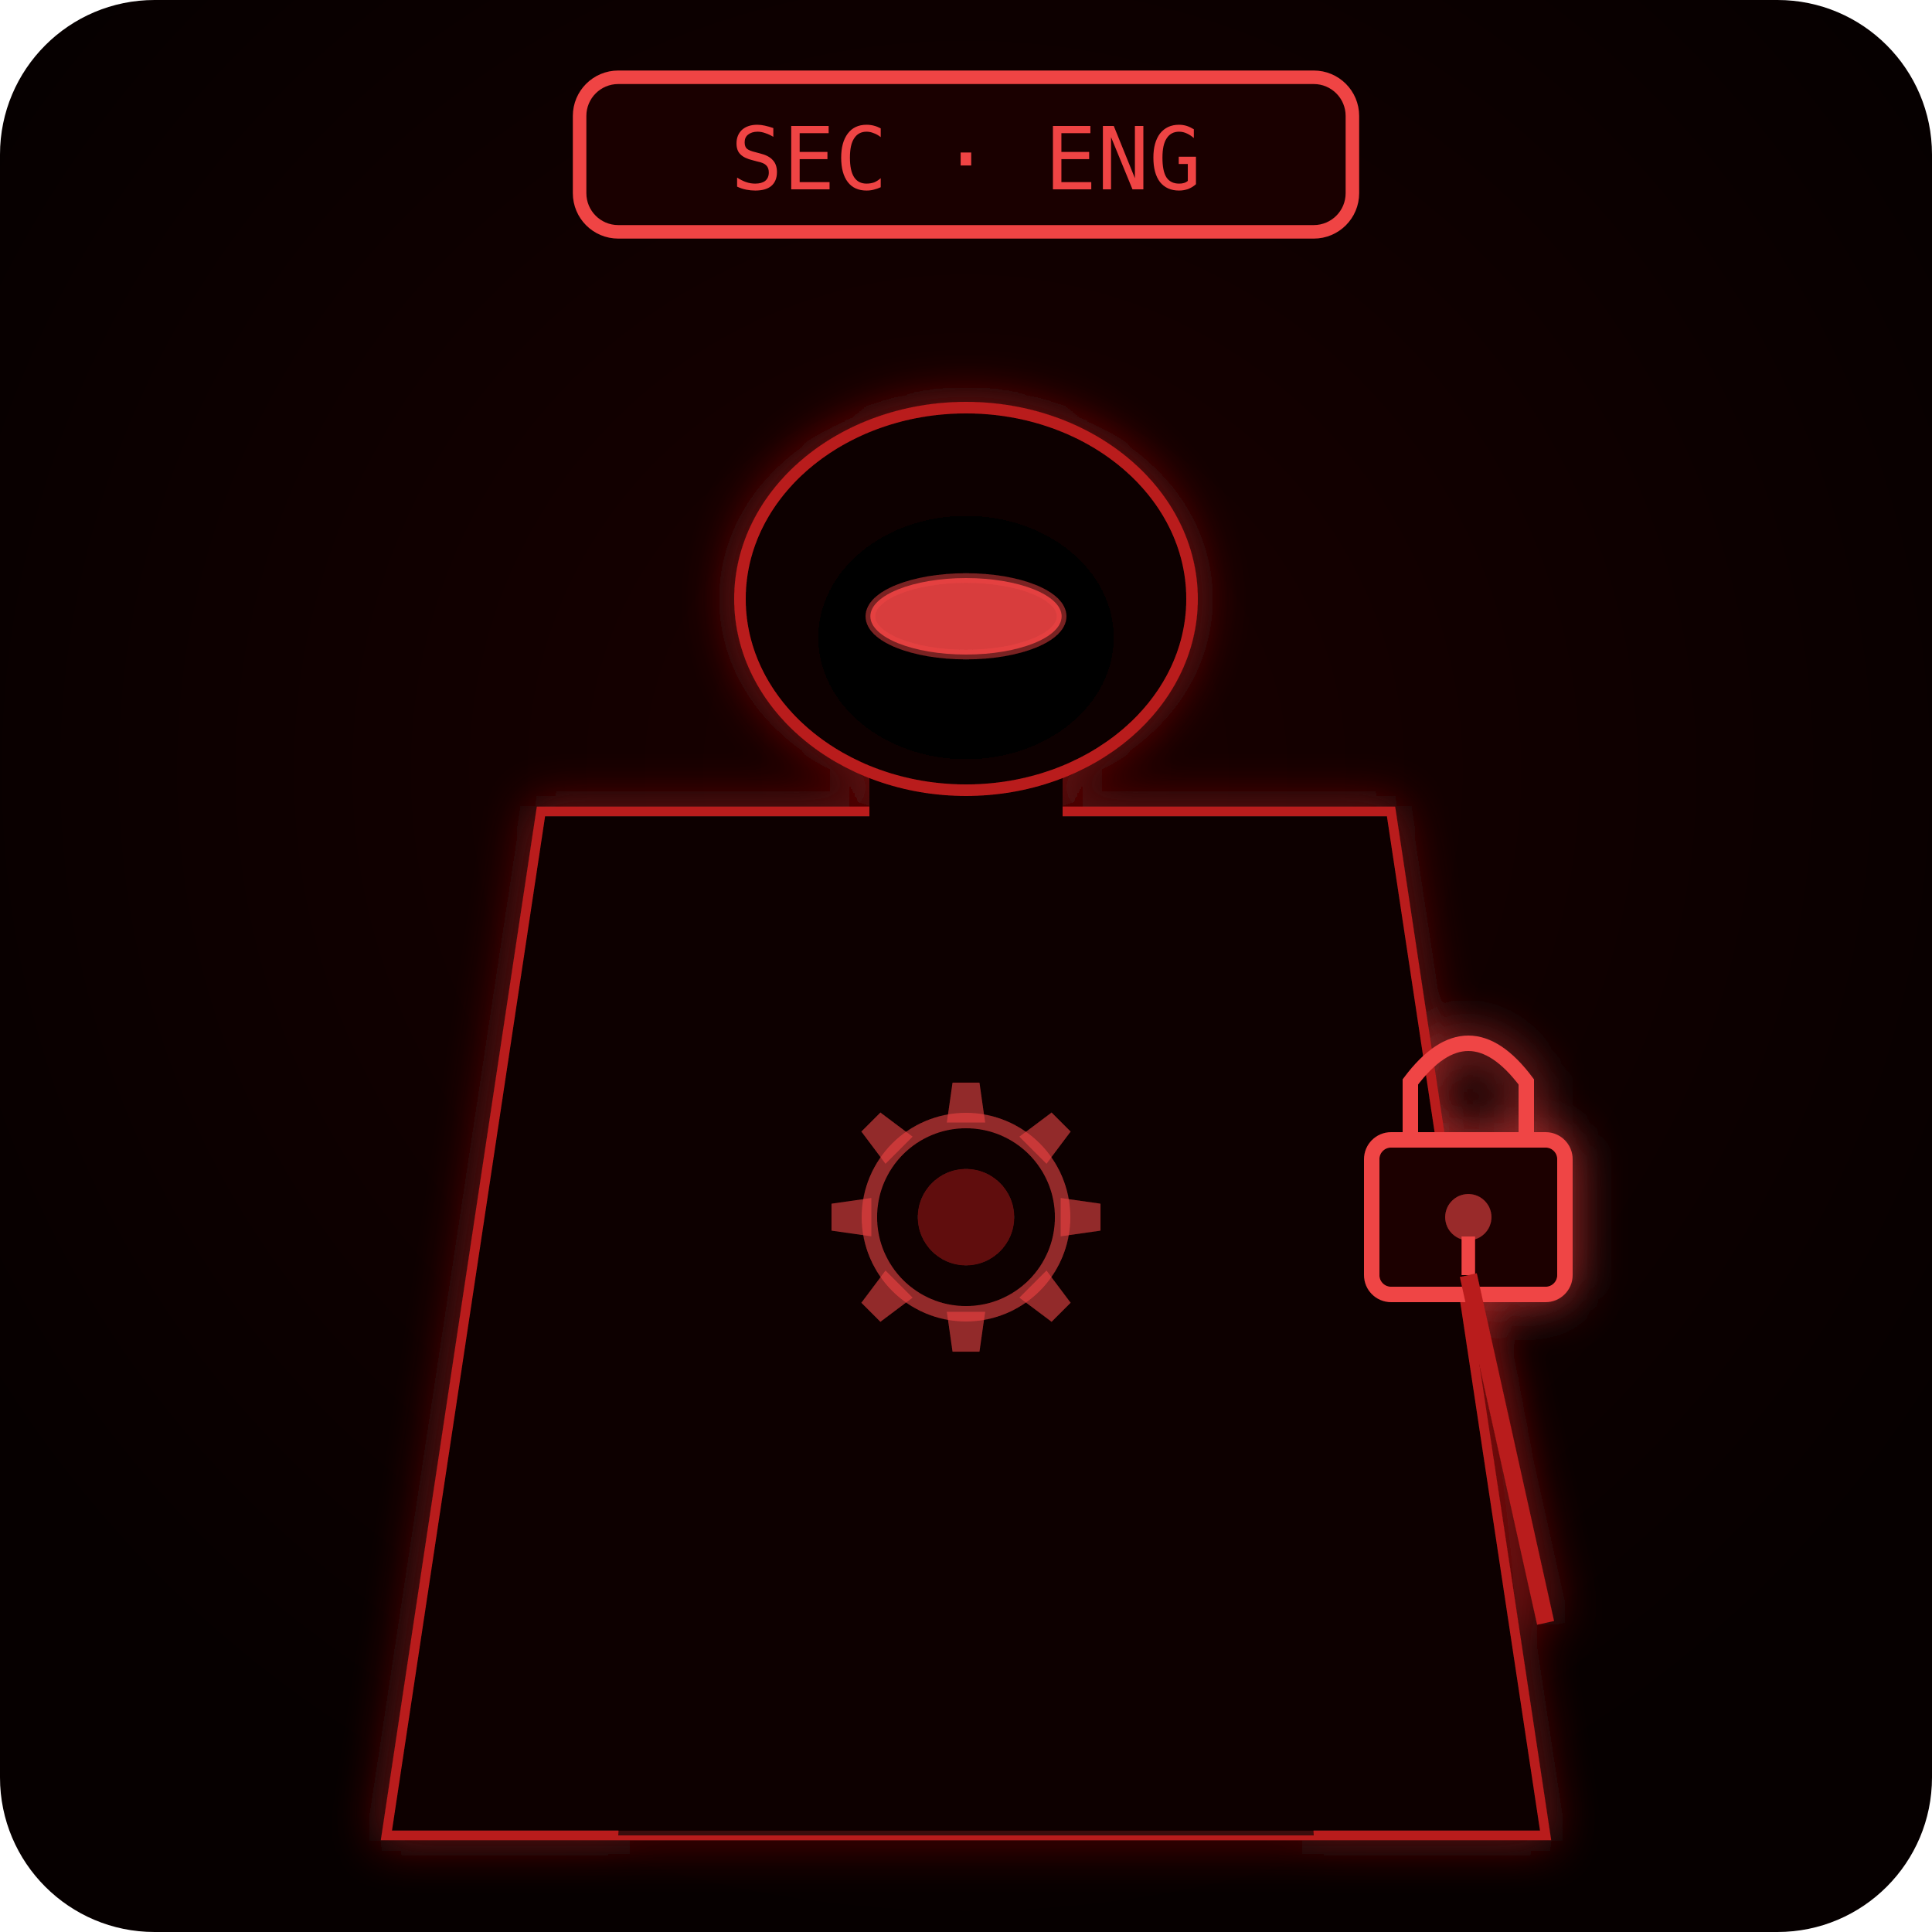
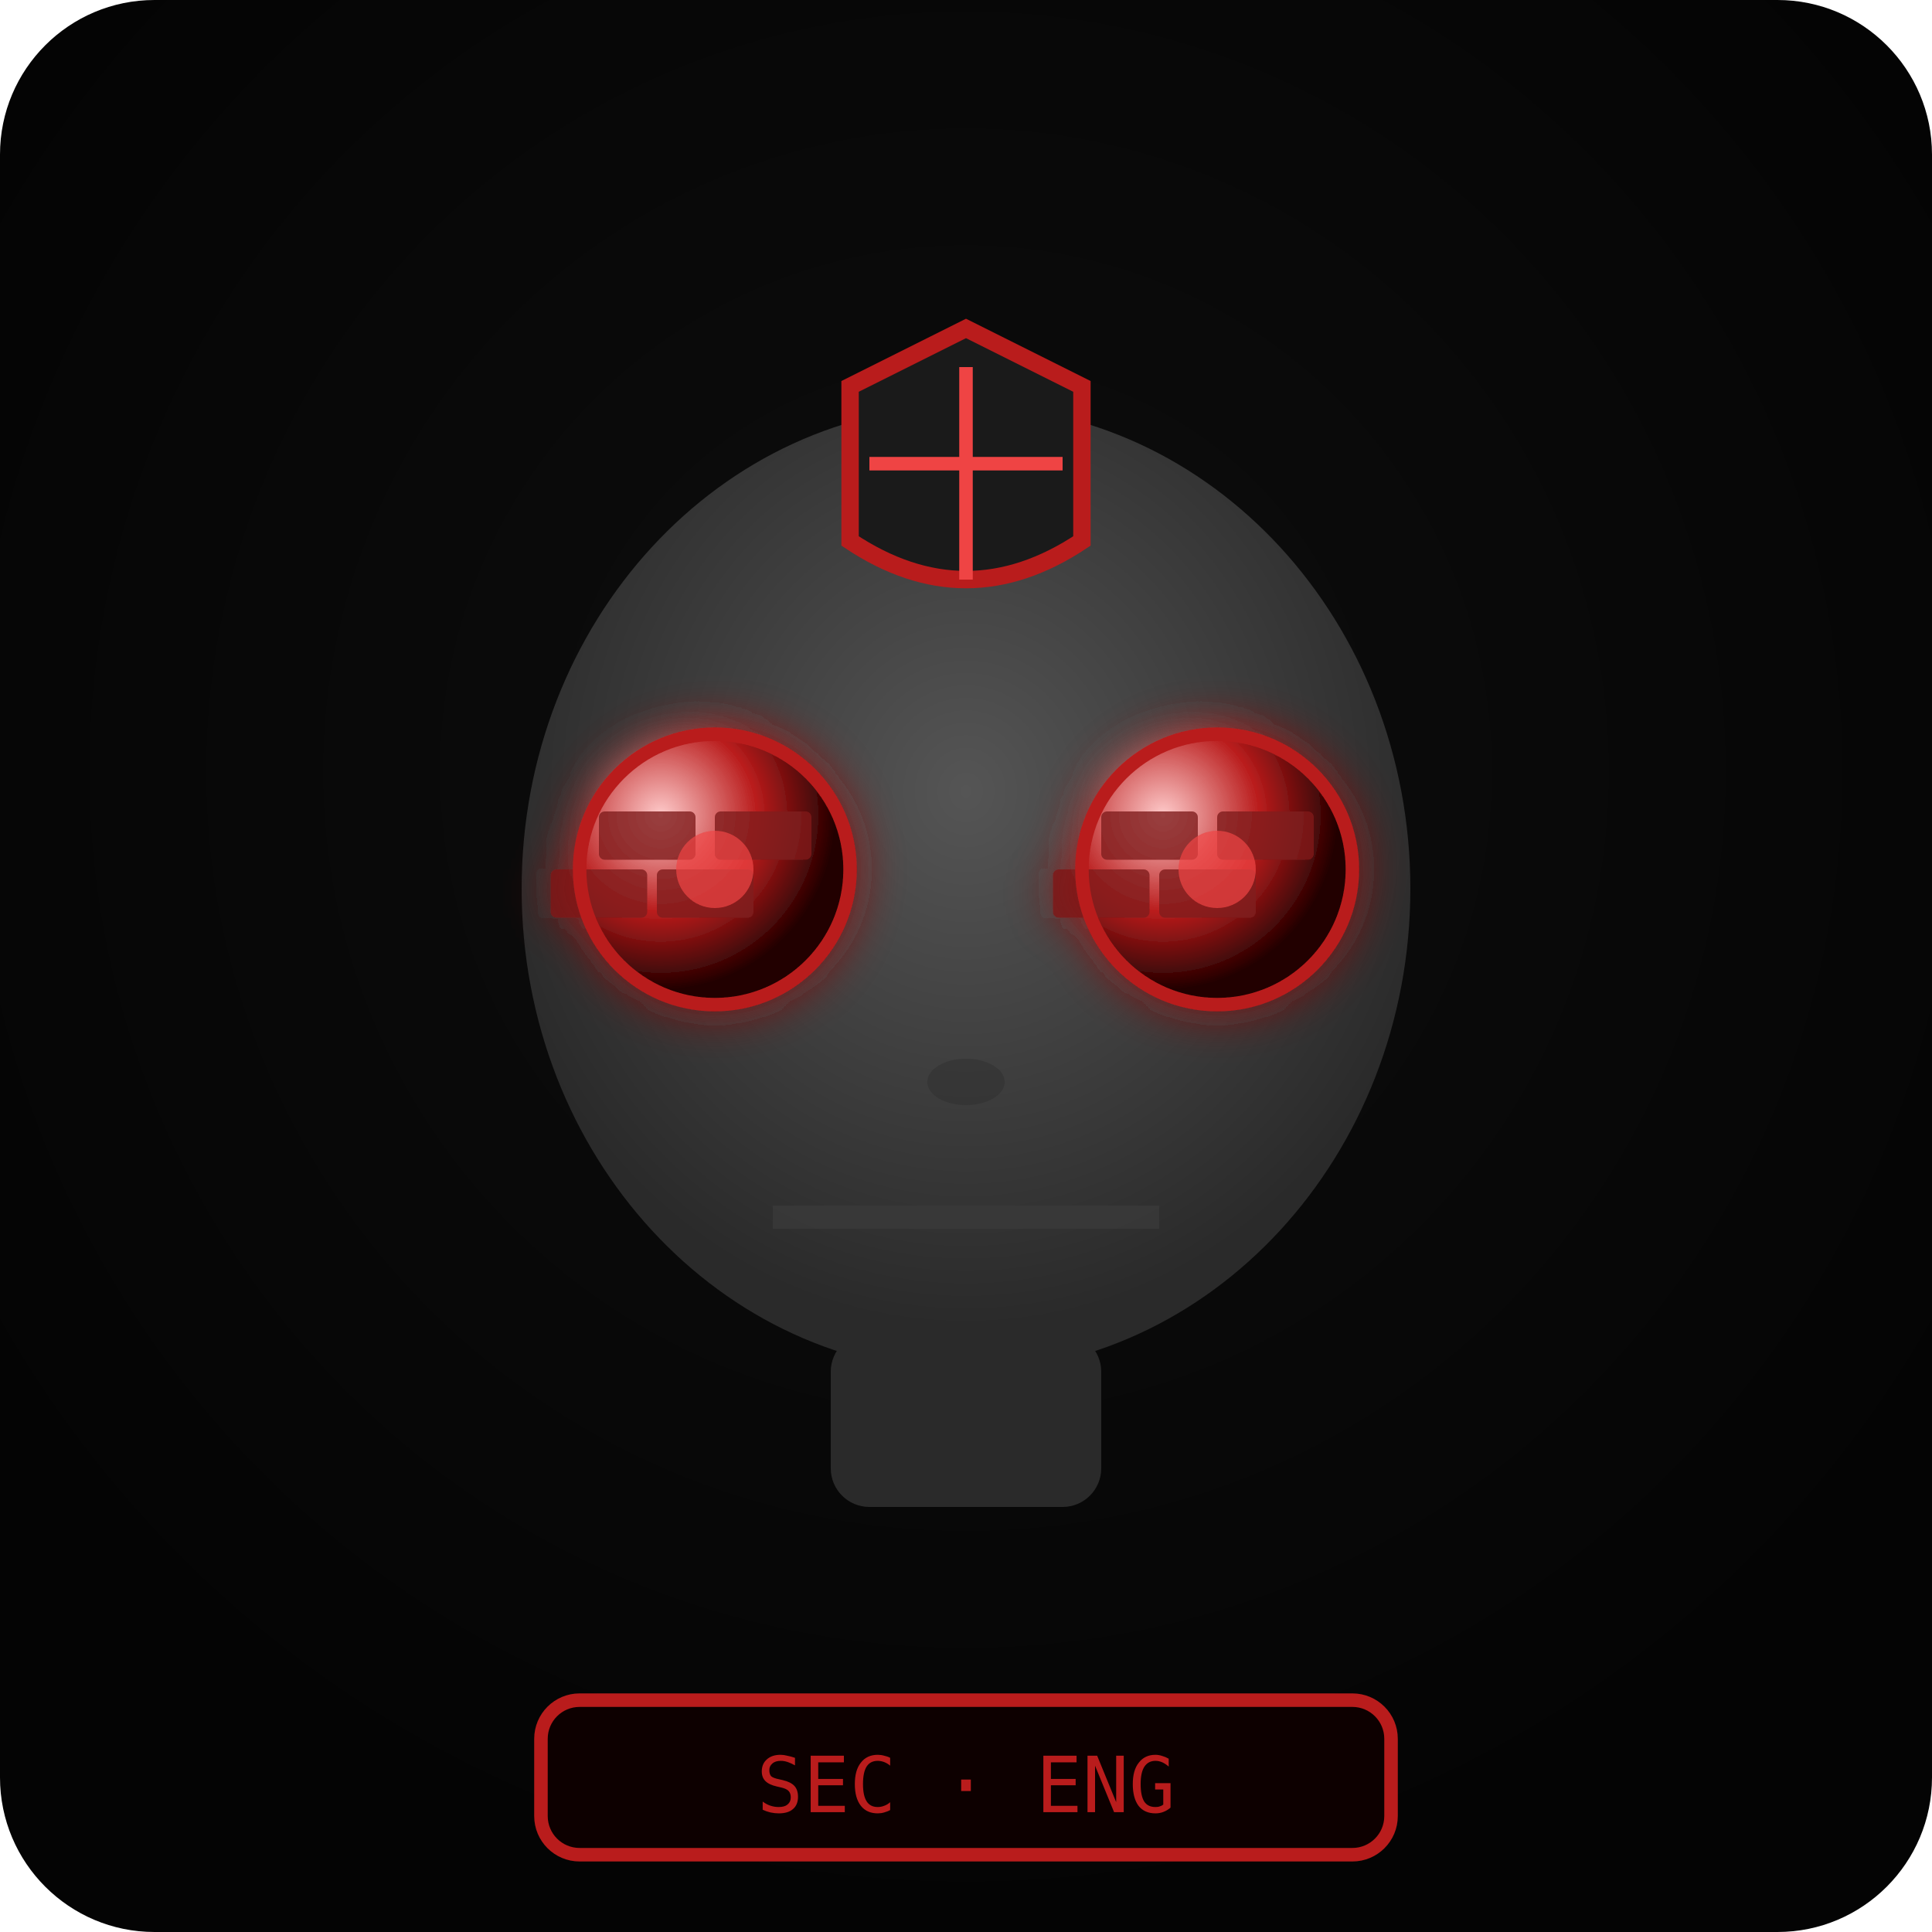
<svg xmlns="http://www.w3.org/2000/svg" viewBox="0 0 100 100" width="200" height="200">
  <defs>
-     <filter id="sec-eng" x="-30%" y="-30%" width="160%" height="160%">
+     <radialGradient id="seceng-bg" cx="50%" cy="40%" r="60%">
+       <stop offset="0%" stop-color="#0e0e0e" />
+       <stop offset="100%" stop-color="#040404" />
+     </radialGradient>
+     <radialGradient id="seceng-skin" cx="50%" cy="40%" r="55%">
+       <stop offset="0%" stop-color="#555555" />
+       <stop offset="100%" stop-color="#2a2a2a" />
+     </radialGradient>
+     <radialGradient id="seceng-eye" cx="30%" cy="30%" r="65%">
+       <stop offset="0%" stop-color="#fecaca" />
+       <stop offset="55%" stop-color="#b91c1c" />
+       <stop offset="100%" stop-color="#200000" />
+     </radialGradient>
+     <filter id="seceng-glow" x="-50%" y="-50%" width="200%" height="200%">
      <feGaussianBlur in="SourceGraphic" stdDeviation="1.2" result="blur" />
      <feMerge>
        <feMergeNode in="blur" />
        <feMergeNode in="SourceGraphic" />
      </feMerge>
    </filter>
-     <radialGradient id="secbg-sec-eng" cx="50%" cy="40%" r="60%">
-       <stop offset="0%" stop-color="#1a0000" />
-       <stop offset="100%" stop-color="#060000" />
-     </radialGradient>
  </defs>
-   <rect width="100" height="100" fill="url(#secbg-sec-eng)" rx="8" />
-   <g filter="url(#sec-eng)">
-     <path d="M28,42 L20,95 L80,95 L72,42 Z" fill="#0d0000" stroke="#B91C1C" stroke-width="0.5" />
-     <path d="M36,44 L32,95 L68,95 L64,44 Z" fill="#050000" opacity="0.7" />
-     <rect x="45" y="36" width="10" height="8" fill="#080000" />
-     <ellipse cx="50" cy="31" rx="11.7" ry="9.9" fill="#0d0000" stroke="#B91C1C" stroke-width="0.6" />
-     <ellipse cx="50" cy="33" rx="7.65" ry="6.3" fill="#020000" />
-     <ellipse cx="50" cy="31.9" rx="4.95" ry="1.98" fill="#EF4444" opacity="0.9" />
-     <ellipse cx="50" cy="31.9" rx="4.95" ry="1.98" fill="none" stroke="#EF4444" stroke-width="0.5" opacity="0.5" />
-     <circle cx="50" cy="63" r="5" fill="none" stroke="#EF4444" stroke-width="0.8" opacity="0.6" />
-     <circle cx="50" cy="63" r="2.5" fill="#B91C1C" opacity="0.5" />
-     <path d="M54.9,62.007 L56.965,62.301 L56.965,63.699 L54.9,63.993 Z" fill="#EF4444" opacity="0.6" />
-     <path d="M54.167,65.763 L55.419,67.431 L54.431,68.419 L52.763,67.167 Z" fill="#EF4444" opacity="0.6" />
-     <path d="M50.993,67.9 L50.699,69.965 L49.301,69.965 L49.007,67.9 Z" fill="#EF4444" opacity="0.6" />
-     <path d="M47.237,67.167 L45.569,68.419 L44.581,67.431 L45.833,65.763 Z" fill="#EF4444" opacity="0.6" />
-     <path d="M45.1,63.993 L43.035,63.699 L43.035,62.301 L45.1,62.007 Z" fill="#EF4444" opacity="0.6" />
-     <path d="M45.833,60.237 L44.581,58.569 L45.569,57.581 L47.237,58.833 Z" fill="#EF4444" opacity="0.6" />
-     <path d="M49.007,58.1 L49.301,56.035 L50.699,56.035 L50.993,58.1 Z" fill="#EF4444" opacity="0.6" />
-     <path d="M52.763,58.833 L54.431,57.581 L55.419,58.569 L54.167,60.237 Z" fill="#EF4444" opacity="0.6" />
-     <rect x="71" y="59" width="10" height="8" rx="1" fill="#1a0000" stroke="#EF4444" stroke-width="0.8" />
-     <path d="M73,59 L73,56 Q76,52 79,56 L79,59" fill="none" stroke="#EF4444" stroke-width="0.8" />
-     <circle cx="76" cy="63" r="1.2" fill="#EF4444" opacity="0.6" />
-     <line x1="76" y1="64" x2="76" y2="66" stroke="#EF4444" stroke-width="0.7" />
-     <line x1="76" y1="66" x2="80" y2="84" stroke="#B91C1C" stroke-width="0.9" />
+   <rect width="100" height="100" fill="url(#seceng-bg)" rx="8" />
+   <rect x="43" y="69" width="14" height="9" rx="2" fill="#2a2a2a" />
+   <ellipse cx="50" cy="46" rx="23" ry="25" fill="url(#seceng-skin)" />
+   <path d="M44,20 L50,17 L56,20 L56,28 Q50,32 44,28 Z" fill="#1a1a1a" stroke="#b91c1c" stroke-width="0.9" />
+   <line x1="50" y1="19" x2="50" y2="30" stroke="#ef4444" stroke-width="0.7" />
+   <line x1="45" y1="24" x2="55" y2="24" stroke="#ef4444" stroke-width="0.7" />
+   <g filter="url(#seceng-glow)">
+     <ellipse cx="37" cy="45" rx="7" ry="7" fill="url(#seceng-eye)" />
+     <rect x="31" y="42" width="5" height="2.5" rx="0.3" fill="#7f1d1d" opacity="0.8" />
+     <rect x="37" y="42" width="5" height="2.5" rx="0.3" fill="#7f1d1d" opacity="0.8" />
+     <rect x="28.5" y="45" width="5" height="2.5" rx="0.3" fill="#7f1d1d" opacity="0.8" />
+     <rect x="34" y="45" width="5" height="2.5" rx="0.3" fill="#7f1d1d" opacity="0.8" />
+     <ellipse cx="37" cy="45" rx="7" ry="7" fill="none" stroke="#b91c1c" stroke-width="0.7" />
+     <ellipse cx="37" cy="45" rx="2" ry="2" fill="#ef4444" opacity="0.7" />
  </g>
-   <rect x="30" y="4" width="40" height="8" rx="2" fill="#1a0000" stroke="#EF4444" stroke-width="0.7" />
-   <text x="50" y="9.8" font-family="monospace" font-size="4.5" fill="#EF4444" text-anchor="middle">SEC · ENG</text>
+   <g filter="url(#seceng-glow)">
+     <ellipse cx="63" cy="45" rx="7" ry="7" fill="url(#seceng-eye)" />
+     <rect x="57" y="42" width="5" height="2.5" rx="0.3" fill="#7f1d1d" opacity="0.8" />
+     <rect x="63" y="42" width="5" height="2.5" rx="0.3" fill="#7f1d1d" opacity="0.8" />
+     <rect x="54.5" y="45" width="5" height="2.5" rx="0.3" fill="#7f1d1d" opacity="0.8" />
+     <rect x="60" y="45" width="5" height="2.5" rx="0.3" fill="#7f1d1d" opacity="0.8" />
+     <ellipse cx="63" cy="45" rx="7" ry="7" fill="none" stroke="#b91c1c" stroke-width="0.7" />
+     <ellipse cx="63" cy="45" rx="2" ry="2" fill="#ef4444" opacity="0.7" />
+   </g>
+   <path d="M40,63 L60,63" fill="none" stroke="#3a3a3a" stroke-width="1.2" opacity="0.8" />
+   <ellipse cx="50" cy="56" rx="2" ry="1.2" fill="#2a2a2a" opacity="0.4" />
+   <rect x="28" y="88" width="44" height="8" rx="2" fill="#0d0000" stroke="#b91c1c" stroke-width="0.7" />
+   <text x="50" y="93.8" font-family="monospace" font-size="4" fill="#b91c1c" text-anchor="middle">SEC · ENG</text>
</svg>
